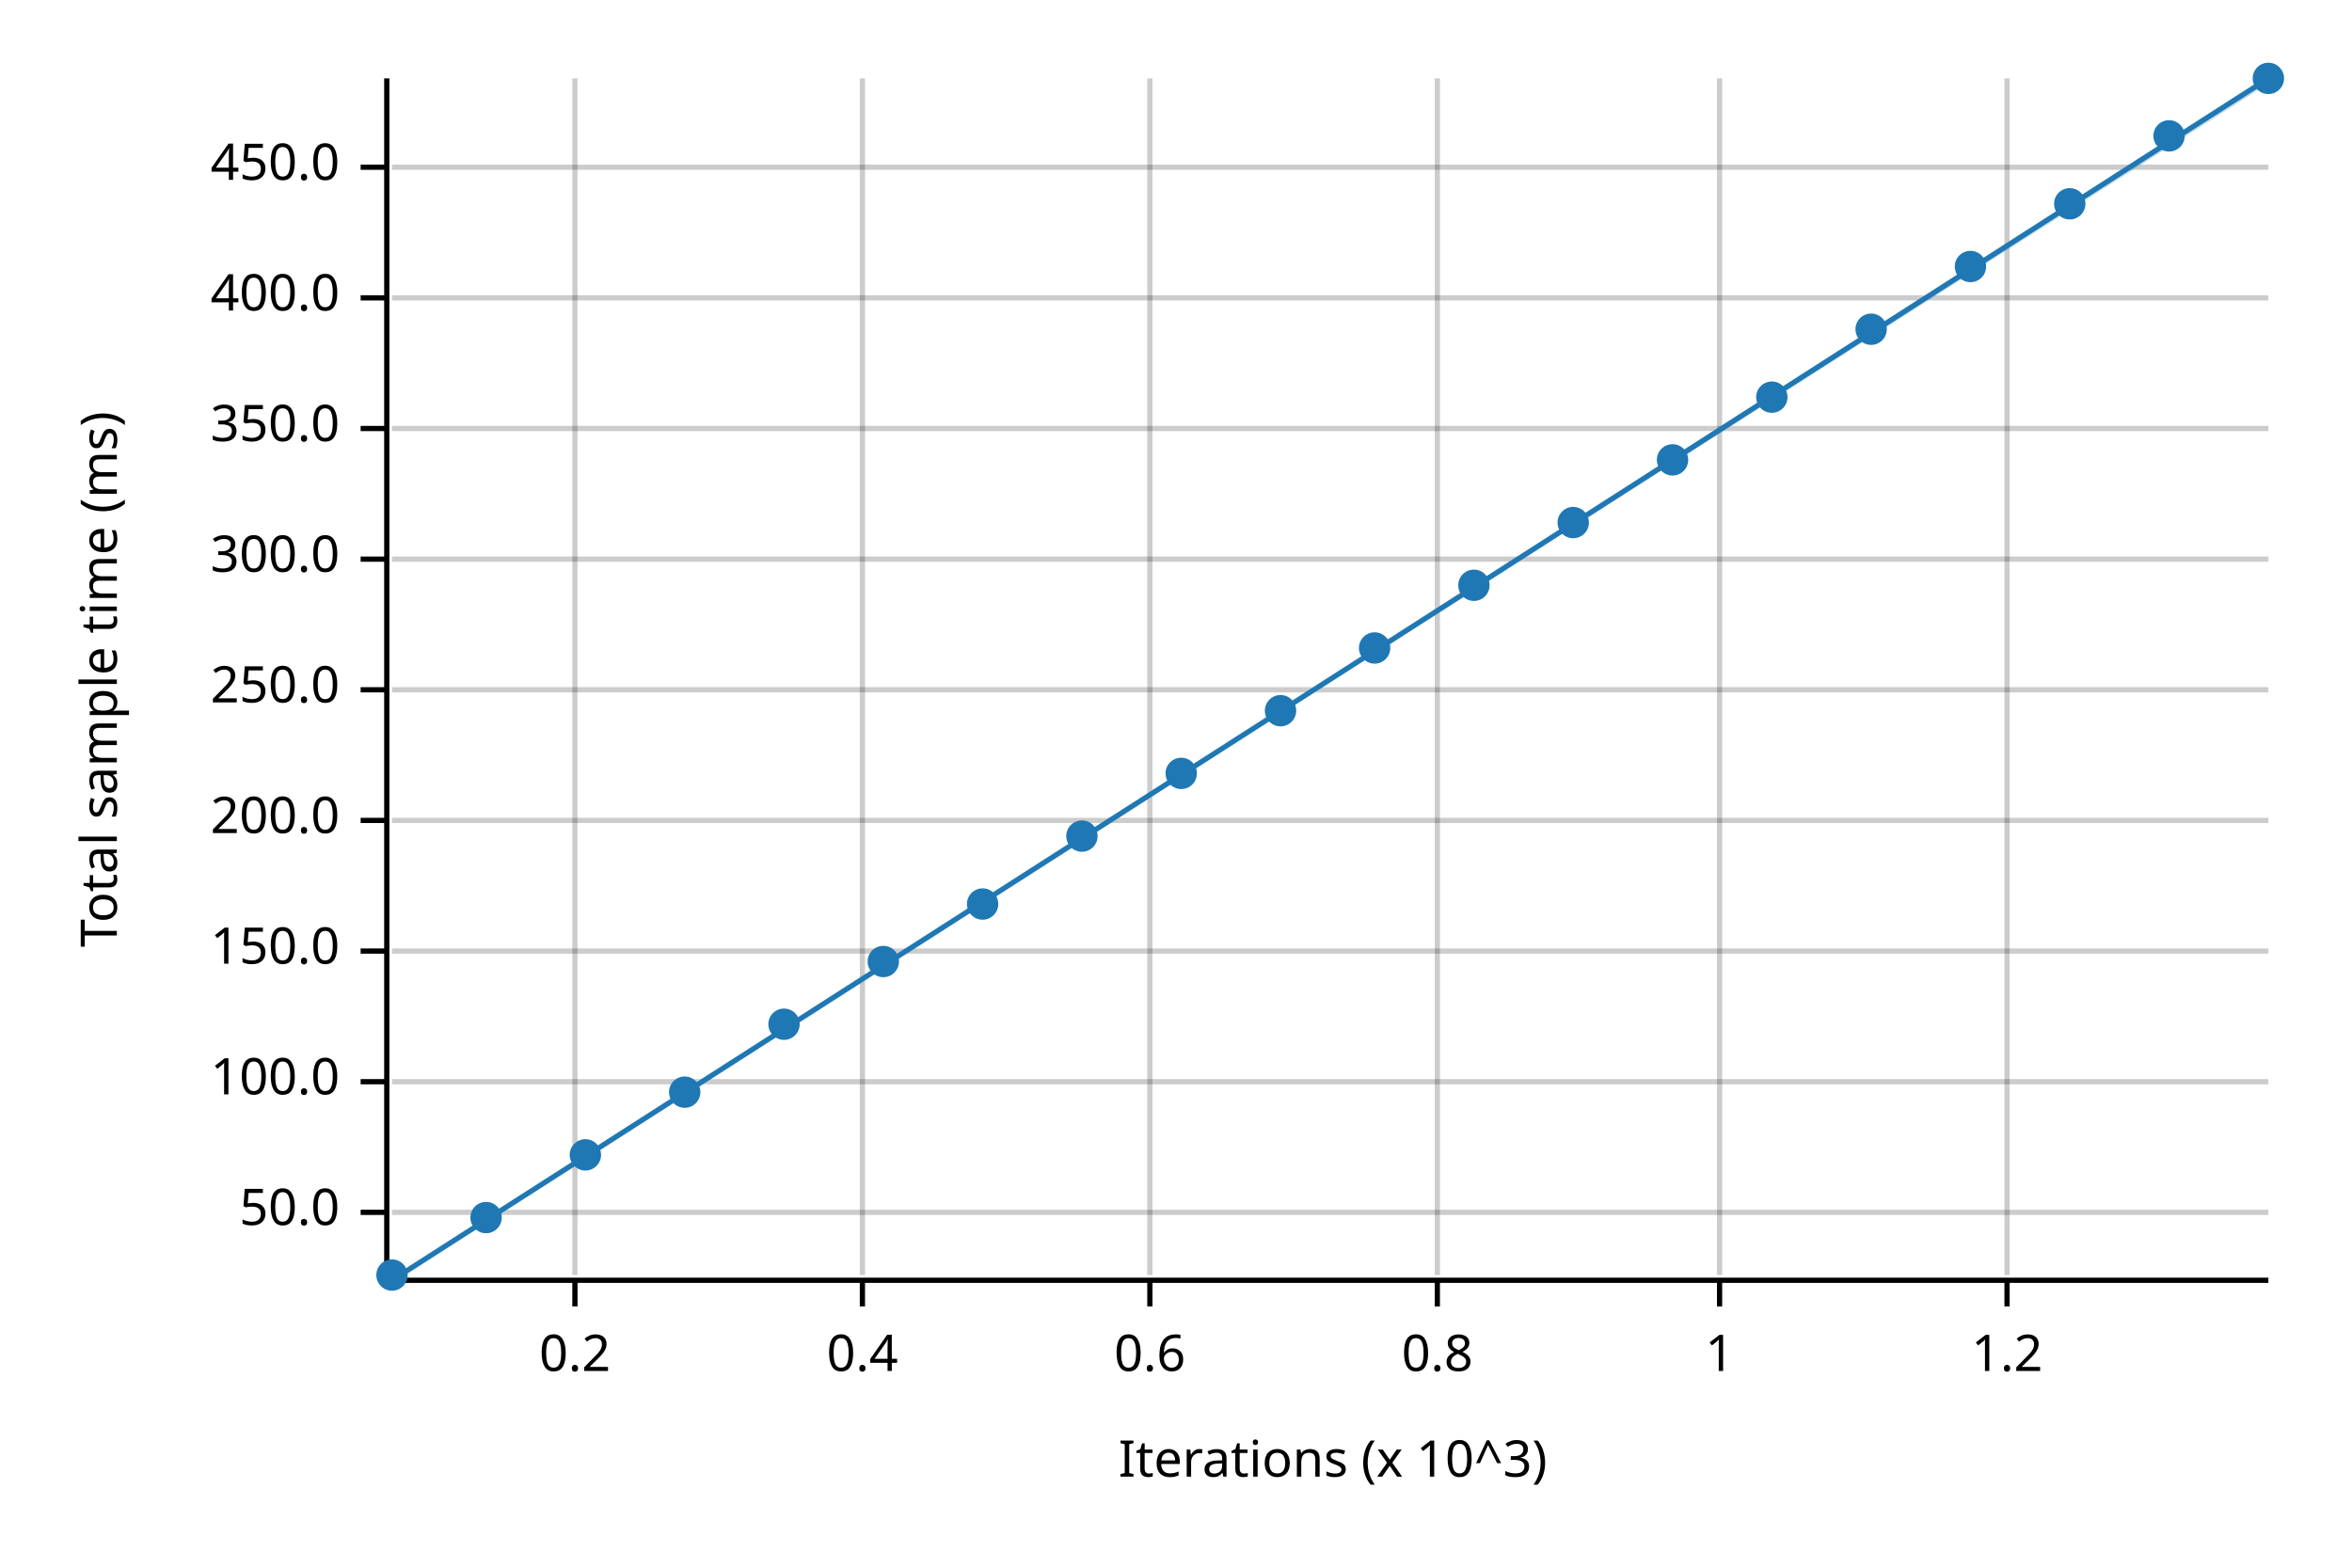
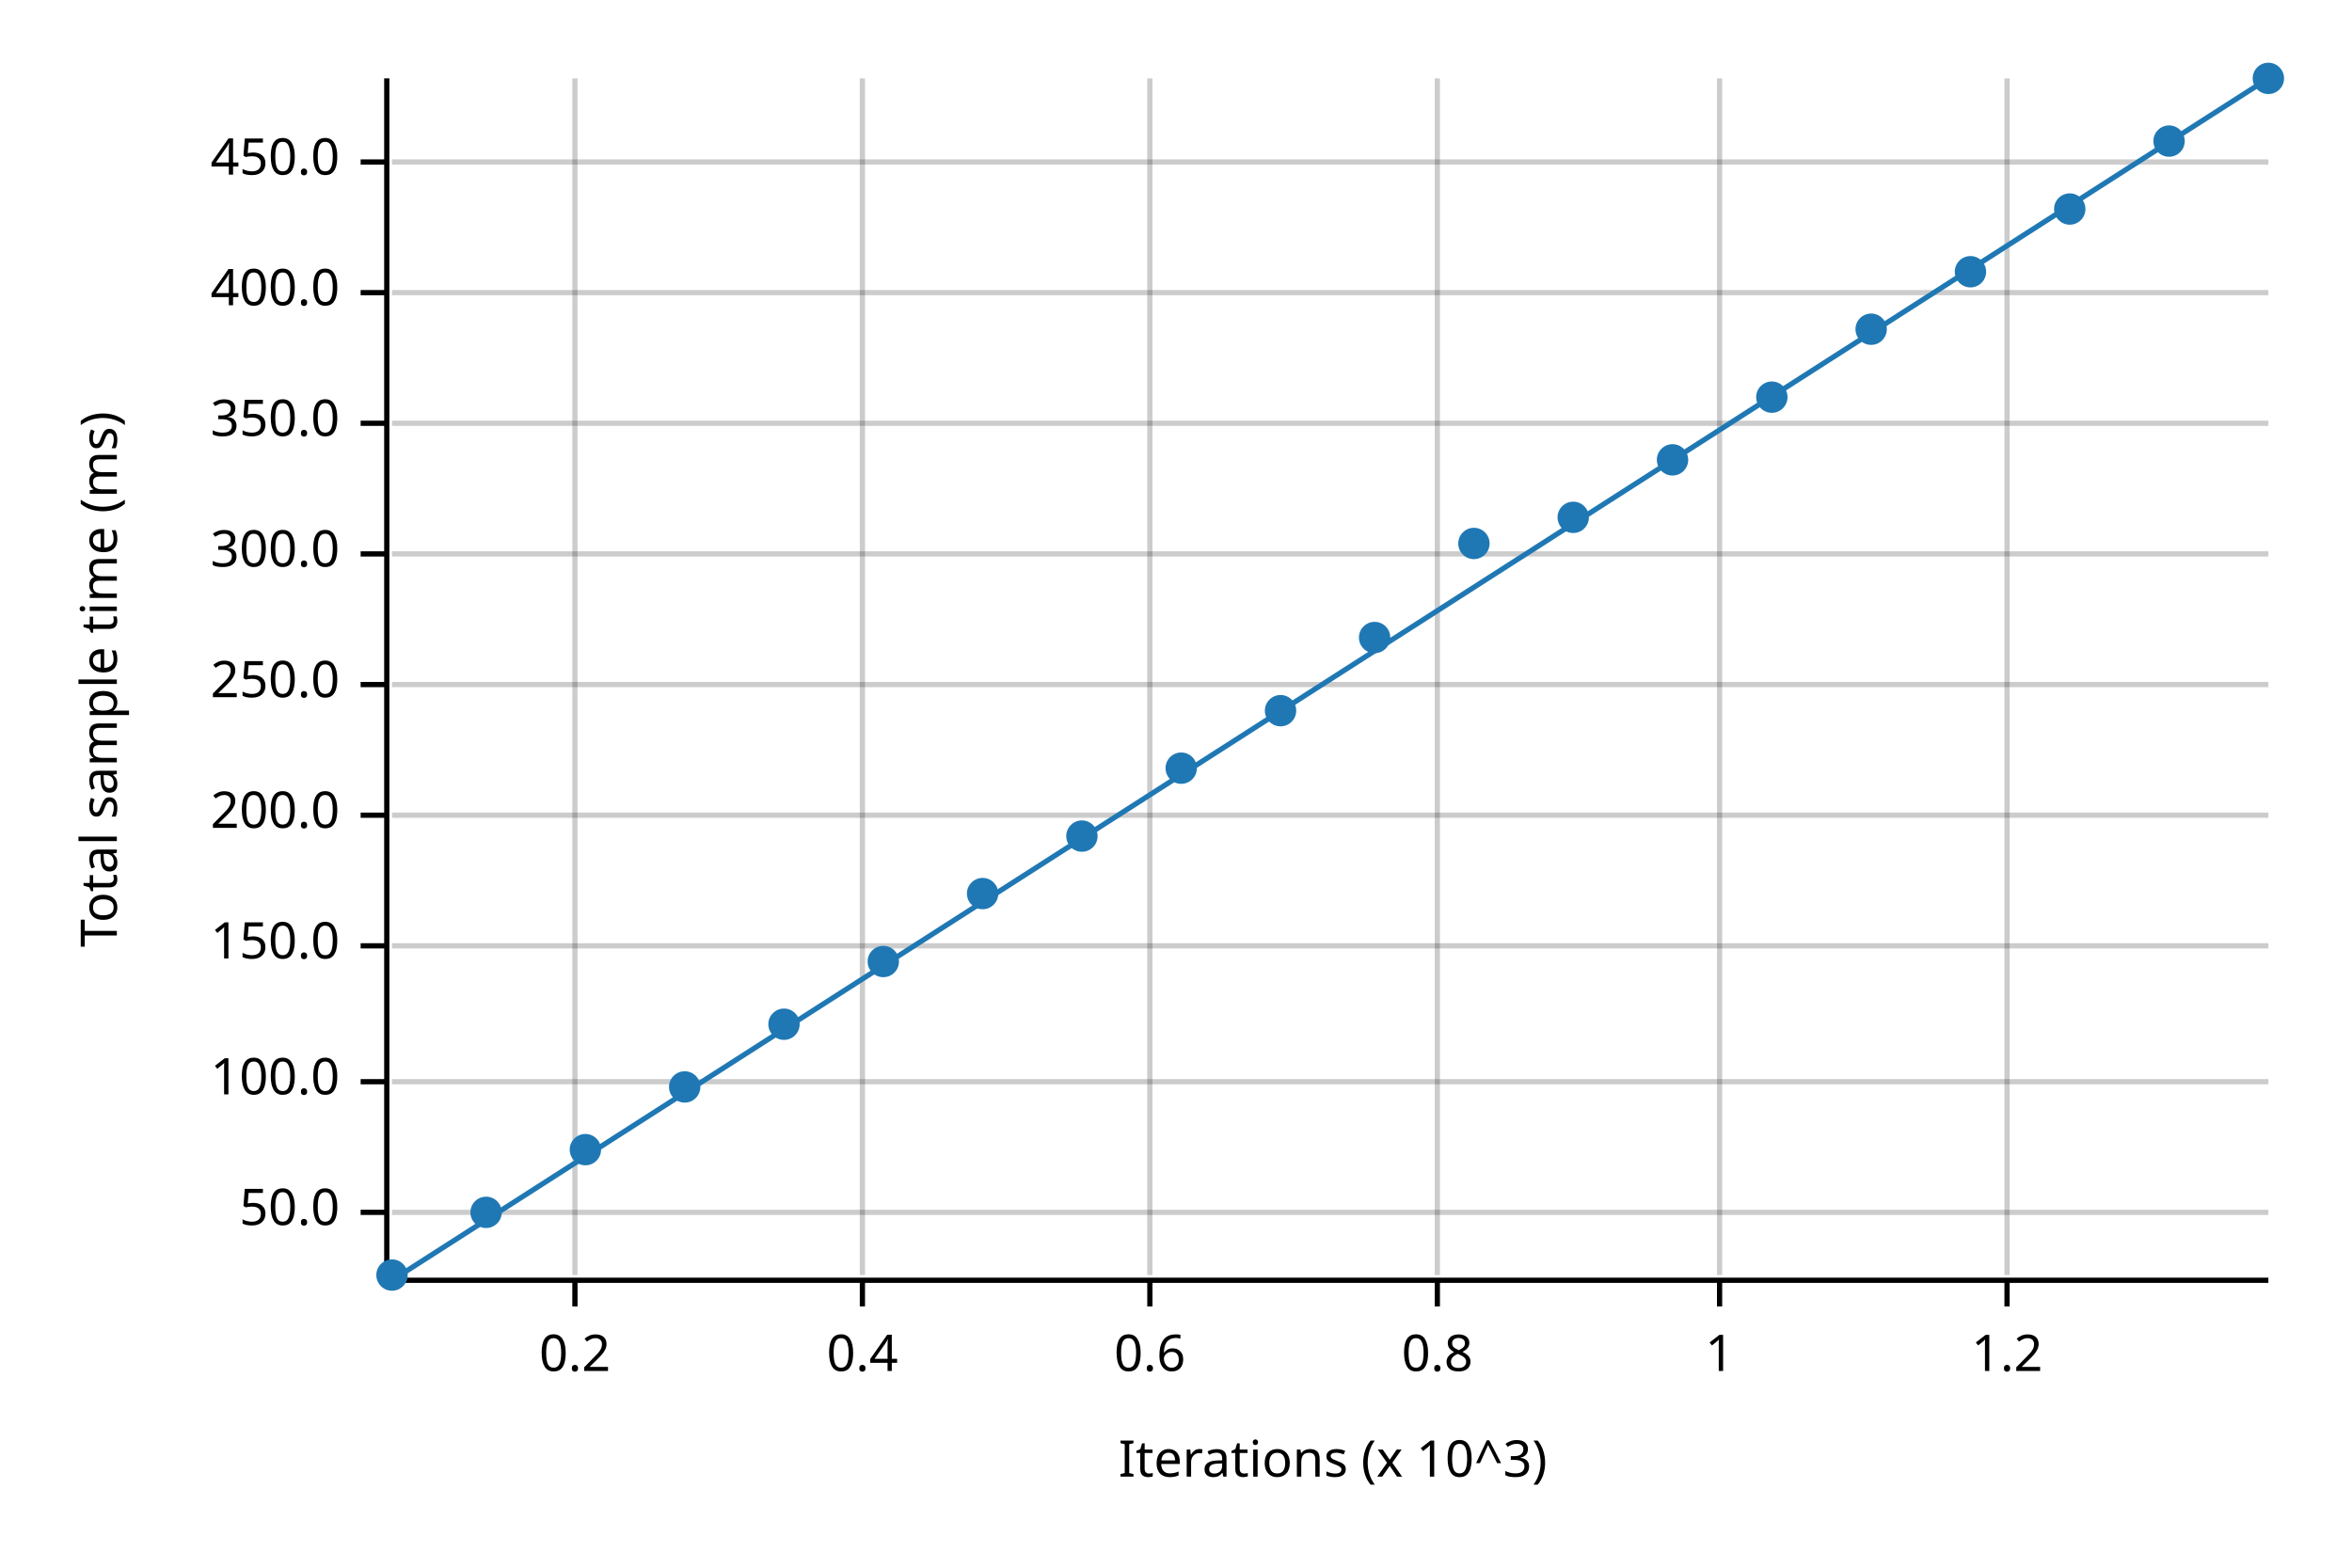
<svg xmlns="http://www.w3.org/2000/svg" width="450" height="300" viewBox="0 0 450 300">
  <text x="15" y="130" dy="0.76em" text-anchor="middle" font-family="sans-serif" font-size="9.677" opacity="1" fill="#000000" transform="rotate(270, 15, 130)">
Total sample time (ms)
</text>
  <text x="255" y="285" dy="-0.5ex" text-anchor="middle" font-family="sans-serif" font-size="9.677" opacity="1" fill="#000000">
Iterations (x 10^3)
</text>
  <line opacity="0.2" stroke="#000000" stroke-width="1" x1="110" y1="244" x2="110" y2="15" />
  <line opacity="0.2" stroke="#000000" stroke-width="1" x1="165" y1="244" x2="165" y2="15" />
  <line opacity="0.2" stroke="#000000" stroke-width="1" x1="220" y1="244" x2="220" y2="15" />
  <line opacity="0.2" stroke="#000000" stroke-width="1" x1="275" y1="244" x2="275" y2="15" />
  <line opacity="0.2" stroke="#000000" stroke-width="1" x1="329" y1="244" x2="329" y2="15" />
  <line opacity="0.2" stroke="#000000" stroke-width="1" x1="384" y1="244" x2="384" y2="15" />
  <line opacity="0.2" stroke="#000000" stroke-width="1" x1="75" y1="232" x2="434" y2="232" />
  <line opacity="0.2" stroke="#000000" stroke-width="1" x1="75" y1="207" x2="434" y2="207" />
-   <line opacity="0.2" stroke="#000000" stroke-width="1" x1="75" y1="182" x2="434" y2="182" />
-   <line opacity="0.2" stroke="#000000" stroke-width="1" x1="75" y1="157" x2="434" y2="157" />
-   <line opacity="0.2" stroke="#000000" stroke-width="1" x1="75" y1="132" x2="434" y2="132" />
-   <line opacity="0.2" stroke="#000000" stroke-width="1" x1="75" y1="107" x2="434" y2="107" />
-   <line opacity="0.2" stroke="#000000" stroke-width="1" x1="75" y1="82" x2="434" y2="82" />
-   <line opacity="0.2" stroke="#000000" stroke-width="1" x1="75" y1="57" x2="434" y2="57" />
-   <line opacity="0.2" stroke="#000000" stroke-width="1" x1="75" y1="32" x2="434" y2="32" />
+   <line opacity="0.2" stroke="#000000" stroke-width="1" x1="75" y1="181" x2="434" y2="181" />
+   <line opacity="0.2" stroke="#000000" stroke-width="1" x1="75" y1="156" x2="434" y2="156" />
+   <line opacity="0.2" stroke="#000000" stroke-width="1" x1="75" y1="131" x2="434" y2="131" />
+   <line opacity="0.2" stroke="#000000" stroke-width="1" x1="75" y1="106" x2="434" y2="106" />
+   <line opacity="0.2" stroke="#000000" stroke-width="1" x1="75" y1="81" x2="434" y2="81" />
+   <line opacity="0.2" stroke="#000000" stroke-width="1" x1="75" y1="56" x2="434" y2="56" />
+   <line opacity="0.2" stroke="#000000" stroke-width="1" x1="75" y1="31" x2="434" y2="31" />
  <polyline fill="none" opacity="1" stroke="#000000" stroke-width="1" points="74,15 74,244 " />
  <text x="65" y="232" dy="0.5ex" text-anchor="end" font-family="sans-serif" font-size="9.677" opacity="1" fill="#000000">
50.0
</text>
  <polyline fill="none" opacity="1" stroke="#000000" stroke-width="1" points="69,232 74,232 " />
  <text x="65" y="207" dy="0.5ex" text-anchor="end" font-family="sans-serif" font-size="9.677" opacity="1" fill="#000000">
100.0
</text>
  <polyline fill="none" opacity="1" stroke="#000000" stroke-width="1" points="69,207 74,207 " />
-   <text x="65" y="182" dy="0.5ex" text-anchor="end" font-family="sans-serif" font-size="9.677" opacity="1" fill="#000000">
+   <text x="65" y="181" dy="0.5ex" text-anchor="end" font-family="sans-serif" font-size="9.677" opacity="1" fill="#000000">
150.0
</text>
-   <polyline fill="none" opacity="1" stroke="#000000" stroke-width="1" points="69,182 74,182 " />
-   <text x="65" y="157" dy="0.5ex" text-anchor="end" font-family="sans-serif" font-size="9.677" opacity="1" fill="#000000">
+   <polyline fill="none" opacity="1" stroke="#000000" stroke-width="1" points="69,181 74,181 " />
+   <text x="65" y="156" dy="0.5ex" text-anchor="end" font-family="sans-serif" font-size="9.677" opacity="1" fill="#000000">
200.0
</text>
-   <polyline fill="none" opacity="1" stroke="#000000" stroke-width="1" points="69,157 74,157 " />
-   <text x="65" y="132" dy="0.5ex" text-anchor="end" font-family="sans-serif" font-size="9.677" opacity="1" fill="#000000">
+   <polyline fill="none" opacity="1" stroke="#000000" stroke-width="1" points="69,156 74,156 " />
+   <text x="65" y="131" dy="0.5ex" text-anchor="end" font-family="sans-serif" font-size="9.677" opacity="1" fill="#000000">
250.0
</text>
-   <polyline fill="none" opacity="1" stroke="#000000" stroke-width="1" points="69,132 74,132 " />
-   <text x="65" y="107" dy="0.5ex" text-anchor="end" font-family="sans-serif" font-size="9.677" opacity="1" fill="#000000">
+   <polyline fill="none" opacity="1" stroke="#000000" stroke-width="1" points="69,131 74,131 " />
+   <text x="65" y="106" dy="0.5ex" text-anchor="end" font-family="sans-serif" font-size="9.677" opacity="1" fill="#000000">
300.0
</text>
-   <polyline fill="none" opacity="1" stroke="#000000" stroke-width="1" points="69,107 74,107 " />
-   <text x="65" y="82" dy="0.5ex" text-anchor="end" font-family="sans-serif" font-size="9.677" opacity="1" fill="#000000">
+   <polyline fill="none" opacity="1" stroke="#000000" stroke-width="1" points="69,106 74,106 " />
+   <text x="65" y="81" dy="0.5ex" text-anchor="end" font-family="sans-serif" font-size="9.677" opacity="1" fill="#000000">
350.0
</text>
-   <polyline fill="none" opacity="1" stroke="#000000" stroke-width="1" points="69,82 74,82 " />
-   <text x="65" y="57" dy="0.5ex" text-anchor="end" font-family="sans-serif" font-size="9.677" opacity="1" fill="#000000">
+   <polyline fill="none" opacity="1" stroke="#000000" stroke-width="1" points="69,81 74,81 " />
+   <text x="65" y="56" dy="0.5ex" text-anchor="end" font-family="sans-serif" font-size="9.677" opacity="1" fill="#000000">
400.0
</text>
-   <polyline fill="none" opacity="1" stroke="#000000" stroke-width="1" points="69,57 74,57 " />
-   <text x="65" y="32" dy="0.5ex" text-anchor="end" font-family="sans-serif" font-size="9.677" opacity="1" fill="#000000">
+   <polyline fill="none" opacity="1" stroke="#000000" stroke-width="1" points="69,56 74,56 " />
+   <text x="65" y="31" dy="0.5ex" text-anchor="end" font-family="sans-serif" font-size="9.677" opacity="1" fill="#000000">
450.0
</text>
-   <polyline fill="none" opacity="1" stroke="#000000" stroke-width="1" points="69,32 74,32 " />
+   <polyline fill="none" opacity="1" stroke="#000000" stroke-width="1" points="69,31 74,31 " />
  <polyline fill="none" opacity="1" stroke="#000000" stroke-width="1" points="75,245 434,245 " />
  <text x="110" y="255" dy="0.76em" text-anchor="middle" font-family="sans-serif" font-size="9.677" opacity="1" fill="#000000">
0.2
</text>
  <polyline fill="none" opacity="1" stroke="#000000" stroke-width="1" points="110,245 110,250 " />
  <text x="165" y="255" dy="0.76em" text-anchor="middle" font-family="sans-serif" font-size="9.677" opacity="1" fill="#000000">
0.4
</text>
  <polyline fill="none" opacity="1" stroke="#000000" stroke-width="1" points="165,245 165,250 " />
  <text x="220" y="255" dy="0.76em" text-anchor="middle" font-family="sans-serif" font-size="9.677" opacity="1" fill="#000000">
0.6
</text>
  <polyline fill="none" opacity="1" stroke="#000000" stroke-width="1" points="220,245 220,250 " />
  <text x="275" y="255" dy="0.76em" text-anchor="middle" font-family="sans-serif" font-size="9.677" opacity="1" fill="#000000">
0.8
</text>
  <polyline fill="none" opacity="1" stroke="#000000" stroke-width="1" points="275,245 275,250 " />
  <text x="329" y="255" dy="0.76em" text-anchor="middle" font-family="sans-serif" font-size="9.677" opacity="1" fill="#000000">
1
</text>
  <polyline fill="none" opacity="1" stroke="#000000" stroke-width="1" points="329,245 329,250 " />
  <text x="384" y="255" dy="0.76em" text-anchor="middle" font-family="sans-serif" font-size="9.677" opacity="1" fill="#000000">
1.2
</text>
  <polyline fill="none" opacity="1" stroke="#000000" stroke-width="1" points="384,245 384,250 " />
  <circle cx="75" cy="244" r="3" opacity="1" fill="#1F78B4" stroke="none" stroke-width="1" />
-   <circle cx="93" cy="233" r="3" opacity="1" fill="#1F78B4" stroke="none" stroke-width="1" />
-   <circle cx="112" cy="221" r="3" opacity="1" fill="#1F78B4" stroke="none" stroke-width="1" />
-   <circle cx="131" cy="209" r="3" opacity="1" fill="#1F78B4" stroke="none" stroke-width="1" />
+   <circle cx="93" cy="232" r="3" opacity="1" fill="#1F78B4" stroke="none" stroke-width="1" />
+   <circle cx="112" cy="220" r="3" opacity="1" fill="#1F78B4" stroke="none" stroke-width="1" />
+   <circle cx="131" cy="208" r="3" opacity="1" fill="#1F78B4" stroke="none" stroke-width="1" />
  <circle cx="150" cy="196" r="3" opacity="1" fill="#1F78B4" stroke="none" stroke-width="1" />
  <circle cx="169" cy="184" r="3" opacity="1" fill="#1F78B4" stroke="none" stroke-width="1" />
-   <circle cx="188" cy="173" r="3" opacity="1" fill="#1F78B4" stroke="none" stroke-width="1" />
+   <circle cx="188" cy="171" r="3" opacity="1" fill="#1F78B4" stroke="none" stroke-width="1" />
  <circle cx="207" cy="160" r="3" opacity="1" fill="#1F78B4" stroke="none" stroke-width="1" />
-   <circle cx="226" cy="148" r="3" opacity="1" fill="#1F78B4" stroke="none" stroke-width="1" />
+   <circle cx="226" cy="147" r="3" opacity="1" fill="#1F78B4" stroke="none" stroke-width="1" />
  <circle cx="245" cy="136" r="3" opacity="1" fill="#1F78B4" stroke="none" stroke-width="1" />
-   <circle cx="263" cy="124" r="3" opacity="1" fill="#1F78B4" stroke="none" stroke-width="1" />
-   <circle cx="282" cy="112" r="3" opacity="1" fill="#1F78B4" stroke="none" stroke-width="1" />
-   <circle cx="301" cy="100" r="3" opacity="1" fill="#1F78B4" stroke="none" stroke-width="1" />
+   <circle cx="263" cy="122" r="3" opacity="1" fill="#1F78B4" stroke="none" stroke-width="1" />
+   <circle cx="282" cy="104" r="3" opacity="1" fill="#1F78B4" stroke="none" stroke-width="1" />
+   <circle cx="301" cy="99" r="3" opacity="1" fill="#1F78B4" stroke="none" stroke-width="1" />
  <circle cx="320" cy="88" r="3" opacity="1" fill="#1F78B4" stroke="none" stroke-width="1" />
  <circle cx="339" cy="76" r="3" opacity="1" fill="#1F78B4" stroke="none" stroke-width="1" />
  <circle cx="358" cy="63" r="3" opacity="1" fill="#1F78B4" stroke="none" stroke-width="1" />
-   <circle cx="377" cy="51" r="3" opacity="1" fill="#1F78B4" stroke="none" stroke-width="1" />
-   <circle cx="396" cy="39" r="3" opacity="1" fill="#1F78B4" stroke="none" stroke-width="1" />
-   <circle cx="415" cy="26" r="3" opacity="1" fill="#1F78B4" stroke="none" stroke-width="1" />
+   <circle cx="377" cy="52" r="3" opacity="1" fill="#1F78B4" stroke="none" stroke-width="1" />
+   <circle cx="396" cy="40" r="3" opacity="1" fill="#1F78B4" stroke="none" stroke-width="1" />
+   <circle cx="415" cy="27" r="3" opacity="1" fill="#1F78B4" stroke="none" stroke-width="1" />
  <circle cx="434" cy="15" r="3" opacity="1" fill="#1F78B4" stroke="none" stroke-width="1" />
  <polyline fill="none" opacity="1" stroke="#1F78B4" stroke-width="1" points="75,245 434,15 " />
-   <polygon opacity="0.25" fill="#1F78B4" points="75,245 434,16 434,15 " />
+   <polygon opacity="0.25" fill="#1F78B4" points="75,245 434,15 434,15 " />
</svg>
